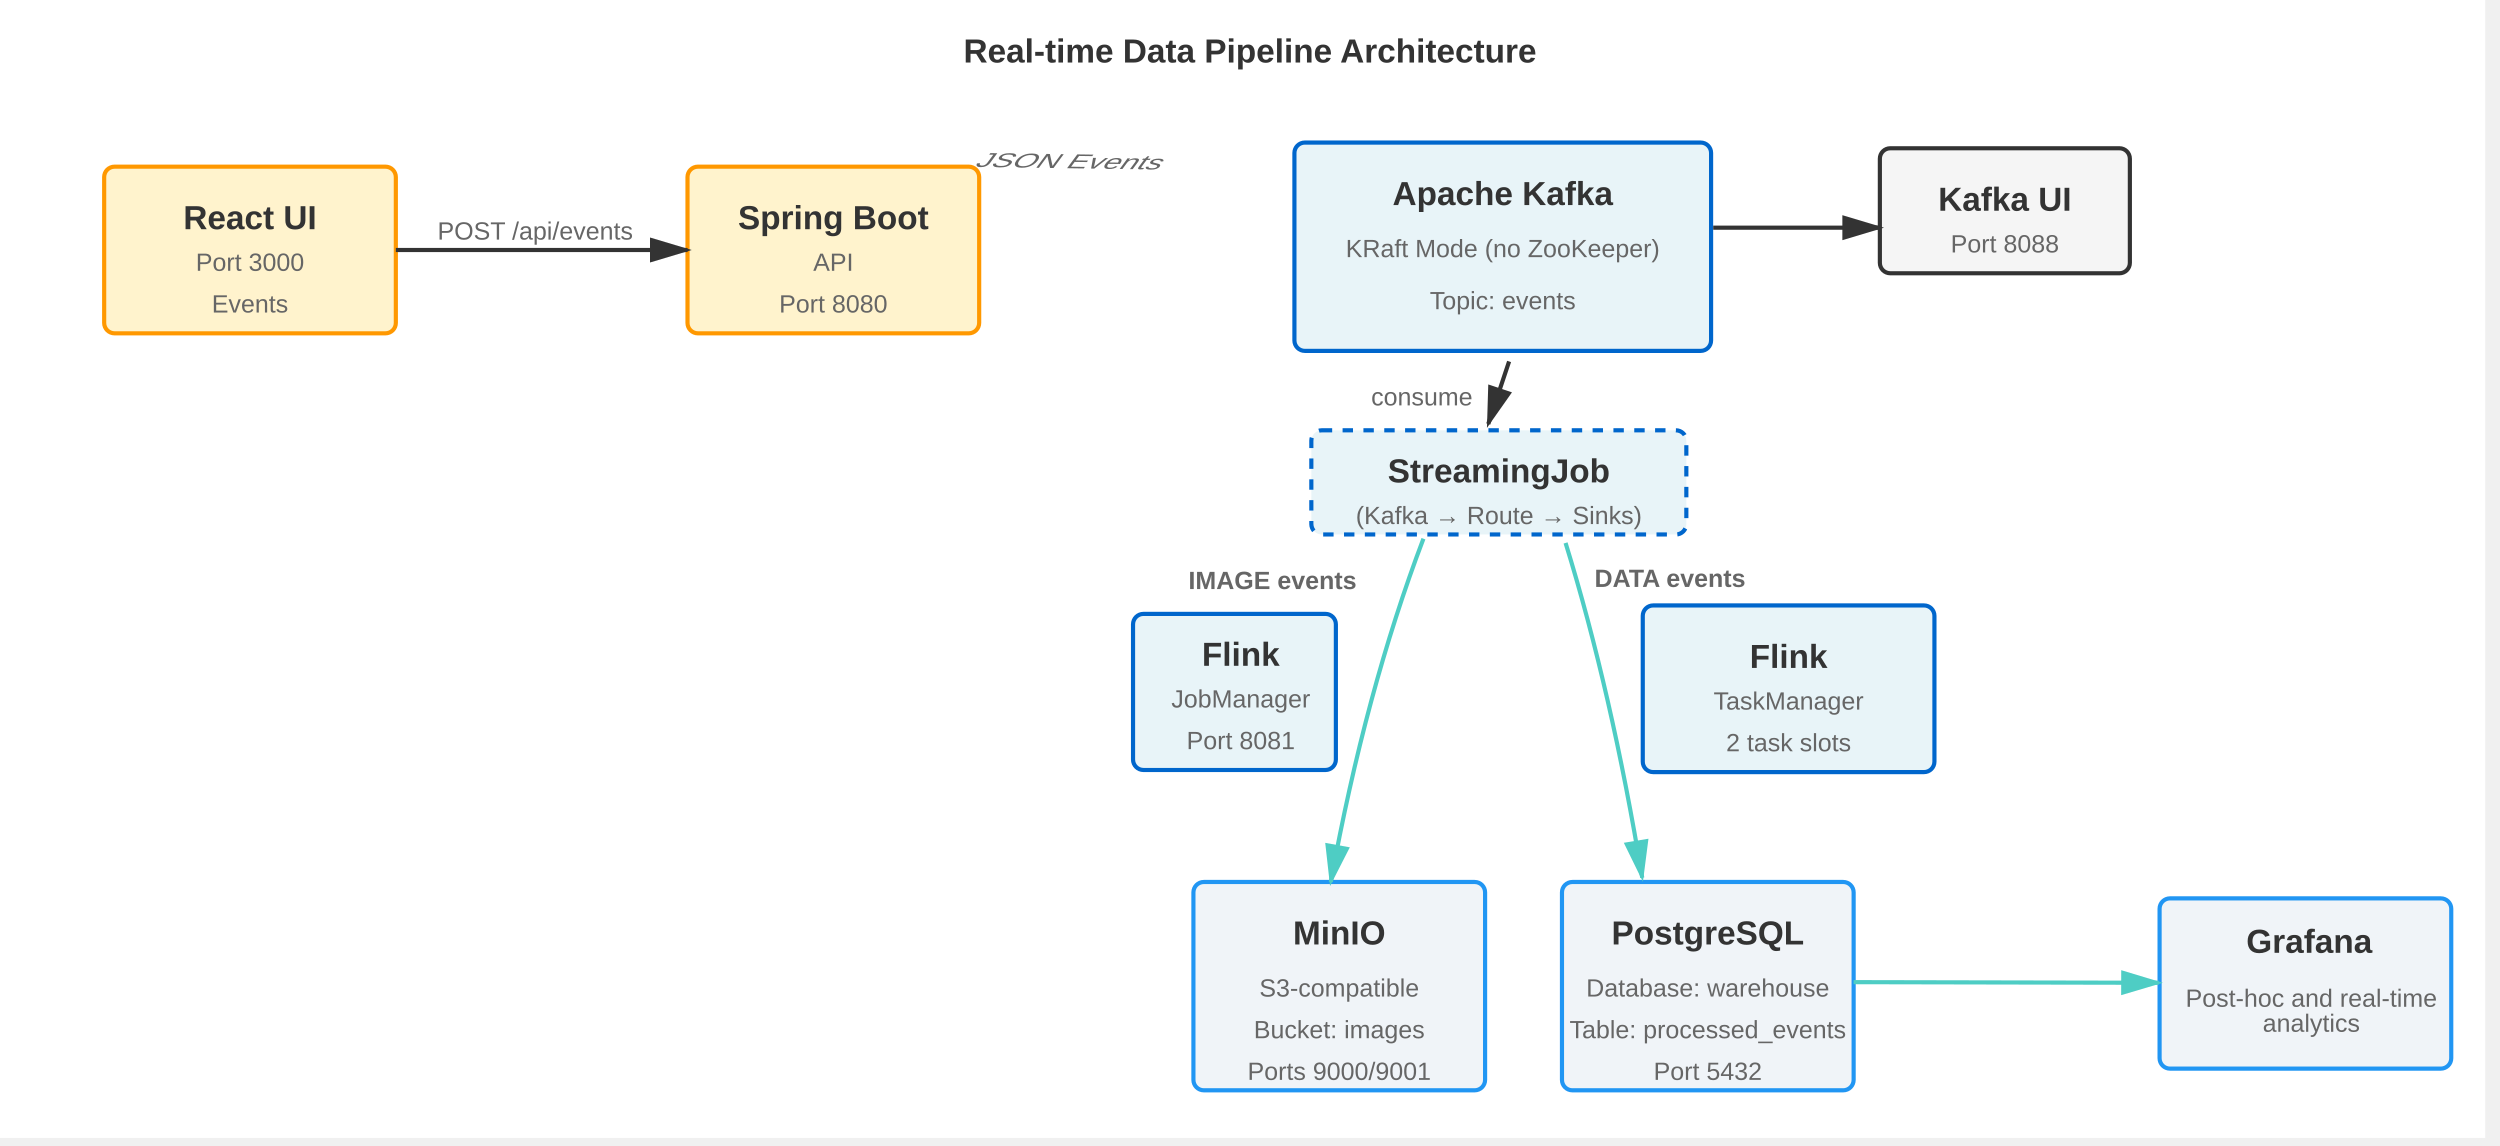
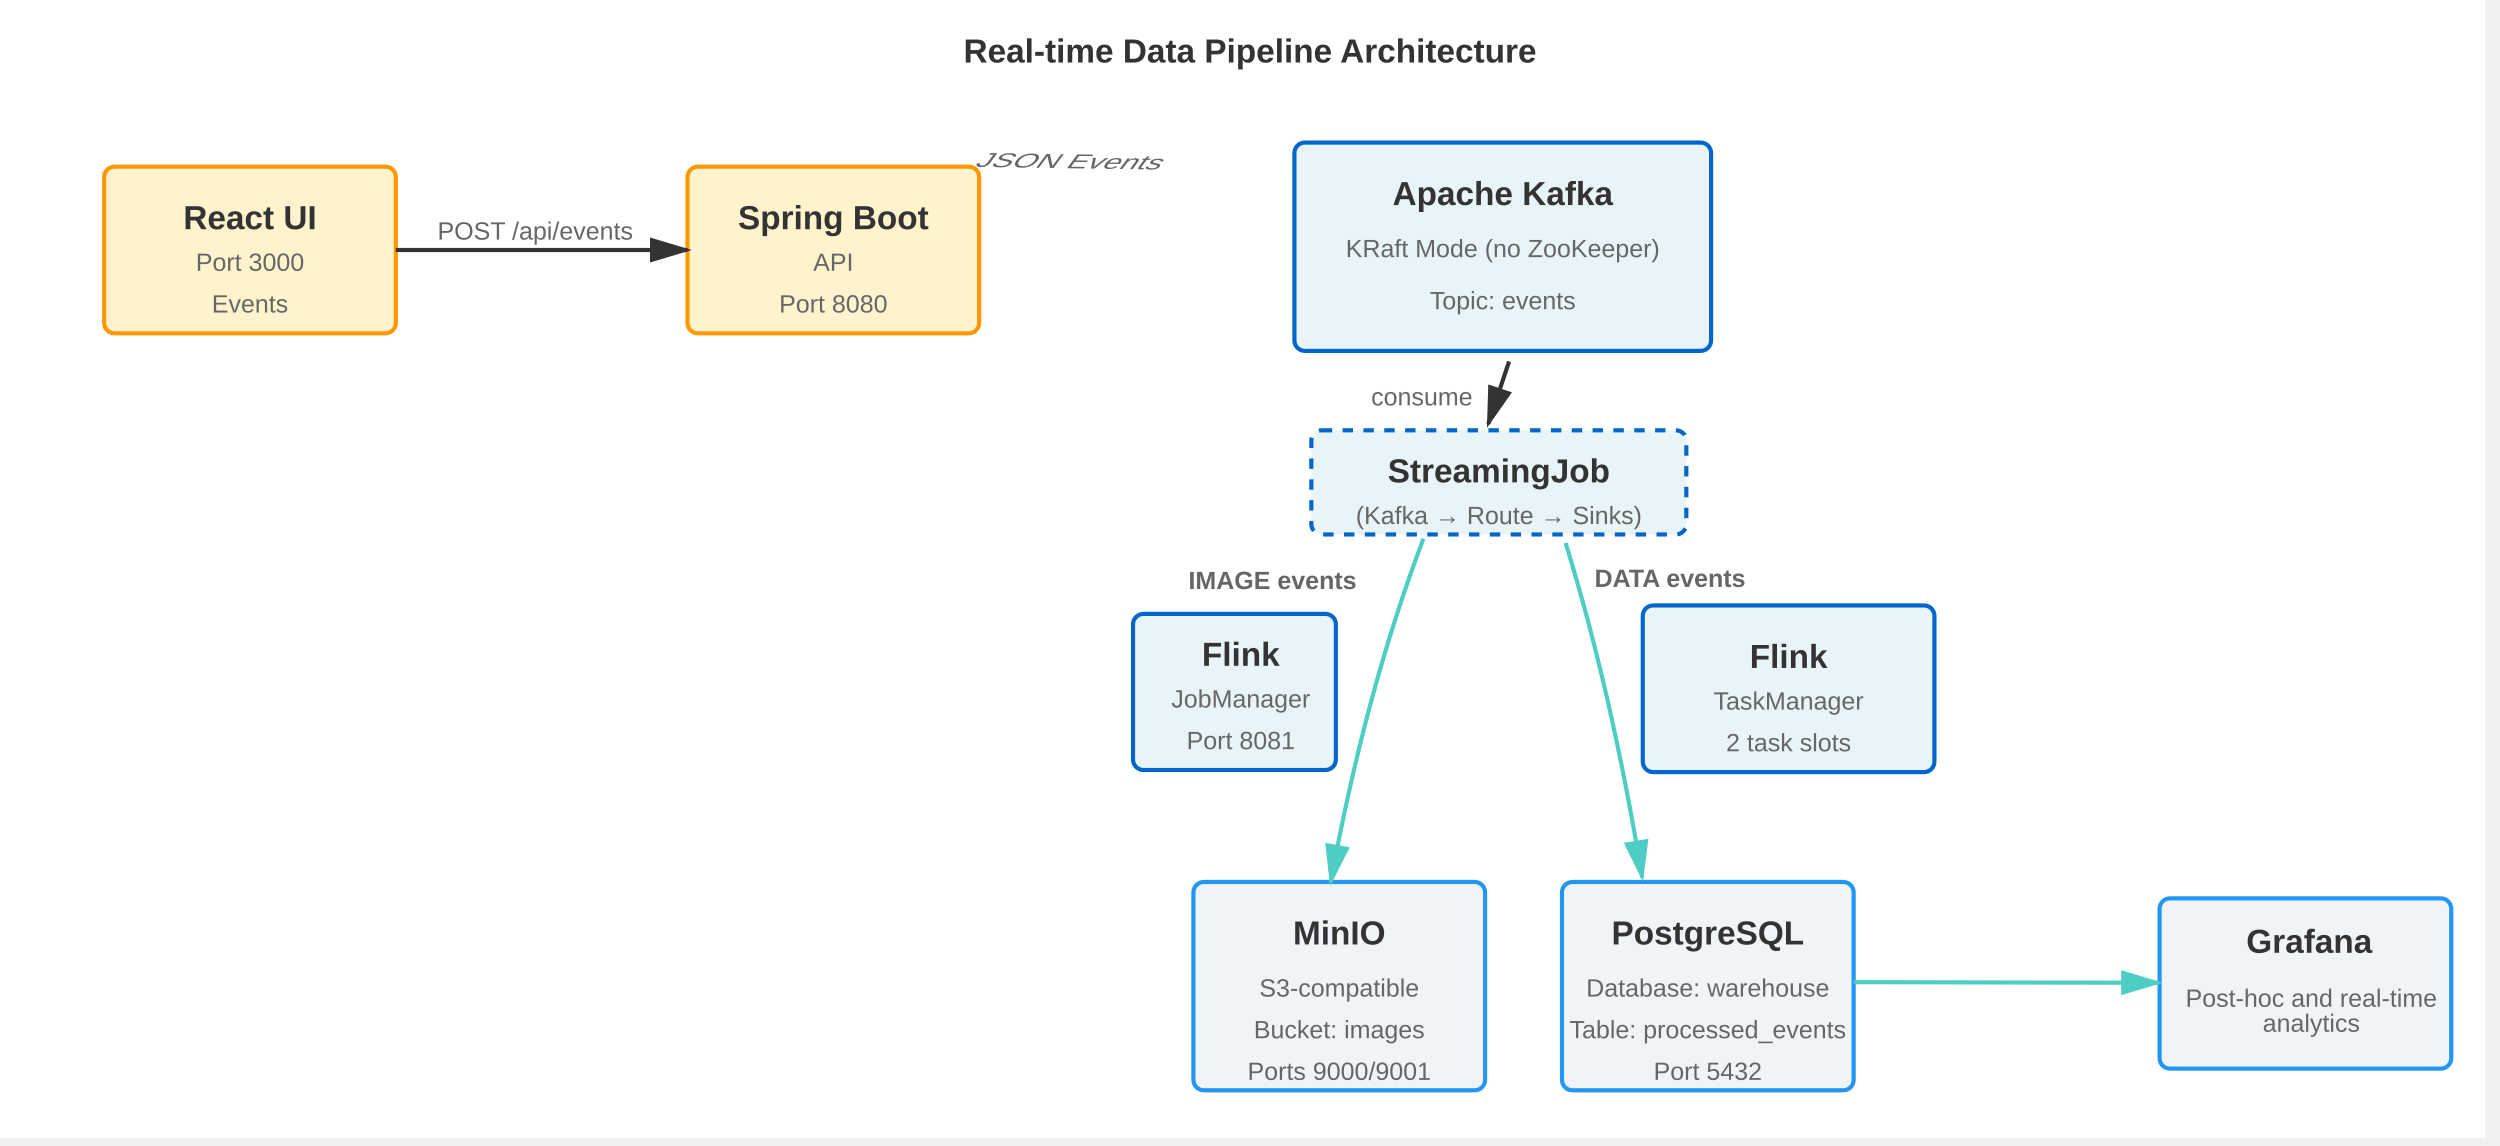
<svg xmlns="http://www.w3.org/2000/svg" viewBox="0 0 1200 550">
  <defs>
    <style>
      .box { fill: #f5f5f5; stroke: #333; stroke-width: 2; }
      .service-box { fill: #e8f4f8; stroke: #0066cc; stroke-width: 2; }
      .ingestion { fill: #fff3cd; stroke: #ff9800; stroke-width: 2; }
      .sink { fill: #f0f4f8; stroke: #2196f3; stroke-width: 2; }
      .text { font-family: Arial, sans-serif; font-size: 14px; fill: #333; }
      .title { font-family: Arial, sans-serif; font-size: 16px; font-weight: bold; fill: #333; }
      .subtitle { font-family: Arial, sans-serif; font-size: 12px; fill: #666; }
      .arrow { stroke: #333; stroke-width: 2; fill: none; marker-end: url(#arrowhead); }
      .event-arrow { stroke: #ff6b6b; stroke-width: 2; fill: none; marker-end: url(#arrowhead-red); }
      .data-arrow { stroke: #4ecdc4; stroke-width: 2; fill: none; marker-end: url(#arrowhead-teal); }
    </style>
    <marker id="arrowhead" markerWidth="10" markerHeight="10" refX="9" refY="3" orient="auto">
      <polygon points="0 0, 10 3, 0 6" fill="#333" />
    </marker>
    <marker id="arrowhead-red" markerWidth="10" markerHeight="10" refX="9" refY="3" orient="auto">
      <polygon points="0 0, 10 3, 0 6" fill="#ff6b6b" />
    </marker>
    <marker id="arrowhead-teal" markerWidth="10" markerHeight="10" refX="9" refY="3" orient="auto">
      <polygon points="0 0, 10 3, 0 6" fill="#4ecdc4" />
    </marker>
  </defs>
  <rect width="1192.89" height="546.193" fill="#ffffff" style="" />
  <text x="600" y="30" class="title" text-anchor="middle" font-size="20" style="white-space: pre;">Real-time Data Pipeline Architecture</text>
  <g id="ingestion-layer">
    <rect x="50" y="80" width="140" height="80" class="ingestion" rx="5" />
    <text x="120" y="110" class="title" text-anchor="middle" style="white-space: pre;">React UI</text>
    <text x="120" y="130" class="subtitle" text-anchor="middle" style="white-space: pre;">Port 3000</text>
    <text x="120" y="150" class="subtitle" text-anchor="middle" style="white-space: pre;">Events</text>
    <rect x="330" y="80" width="140" height="80" class="ingestion" rx="5" />
    <text x="400" y="110" class="title" text-anchor="middle" style="white-space: pre;">Spring Boot</text>
    <text x="400" y="130" class="subtitle" text-anchor="middle" style="white-space: pre;">API</text>
    <text x="400" y="150" class="subtitle" text-anchor="middle" style="white-space: pre;">Port 8080</text>
    <path d="M 190 120 L 330 120" class="arrow" />
    <text x="210" y="115" class="subtitle" style="white-space: pre;">POST /api/events</text>
  </g>
  <g transform="matrix(1, 0, 0, 1, 421.3198, -171.5736)">
    <rect x="200" y="240" width="200" height="100" class="service-box" rx="5" />
    <text x="300" y="270" class="title" text-anchor="middle" style="white-space: pre;">Apache Kafka</text>
    <text x="300" y="295" class="subtitle" text-anchor="middle" style="white-space: pre;">KRaft Mode (no ZooKeeper)</text>
    <text x="300" y="320" class="subtitle" text-anchor="middle" style="white-space: pre;">Topic: events</text>
  </g>
-   <g transform="matrix(1, 0, 0, 1, 422.335, -188.8325)">
-     <rect x="480" y="260" width="120" height="60" class="box" rx="5" />
-     <text x="540" y="290" class="title" text-anchor="middle" style="white-space: pre;">Kafka UI</text>
-     <text x="540" y="310" class="subtitle" text-anchor="middle" style="white-space: pre;">Port 8088</text>
-   </g>
  <path d="M 621.827 118.173 L 471.066 119.391" class="event-arrow" style="transform-box: fill-box; transform-origin: 50% 50%;" transform="matrix(-1, 0, 0, -1, -0.000053, 0.000011)" />
  <text x="361.32" y="209.061" class="subtitle" fill="#ff6b6b" style="white-space: pre; font-size: 12px; transform-box: fill-box; transform-origin: 50% 50%;" transform="matrix(1.230597, 0.018037, -0.59477, 0.803896, 147.2081, -94.49782)">JSON Events</text>
-   <path d="M 822.335 109.289 L 902.335 109.289" class="arrow" />
  <g transform="matrix(1, 0, 0, 1, 505.5837, -160.4061)">
    <g>
      <g>
        <rect x="38.274" y="455.076" width="97.361" height="74.924" class="service-box" rx="5" style="" />
      </g>
    </g>
    <text x="90" y="480" class="title" text-anchor="middle" style="white-space: pre;">Flink</text>
    <text x="90" y="500" class="subtitle" text-anchor="middle" style="white-space: pre;">JobManager</text>
    <text x="90" y="520" class="subtitle" text-anchor="middle" style="white-space: pre;">Port 8081</text>
  </g>
  <g transform="matrix(1, 0, 0, 1, 368.5279, -159.3909)">
    <g>
      <g>
        <g>
          <g>
            <g>
              <rect x="420" y="450" width="140" height="80" class="service-box" rx="5" />
            </g>
          </g>
        </g>
      </g>
    </g>
    <text x="490" y="480" class="title" text-anchor="middle" style="white-space: pre;">Flink</text>
    <text x="490" y="500" class="subtitle" text-anchor="middle" style="white-space: pre;">TaskManager</text>
    <text x="490" y="520" class="subtitle" text-anchor="middle" style="white-space: pre;">2 task slots</text>
  </g>
  <g transform="matrix(1, 0, 0, 1, 429.4416, -163.4518)">
    <rect x="200" y="370" width="180" height="50" class="service-box" rx="5" stroke-dasharray="5,5" />
    <g>
      <text x="290" y="395" class="title" text-anchor="middle" style="white-space: pre;">StreamingJob</text>
    </g>
    <text x="290" y="415" class="subtitle" text-anchor="middle" style="white-space: pre;">(Kafka → Route → Sinks)</text>
  </g>
  <path d="M 724.365 173.503 L 714.365 203.503" class="arrow" />
  <text x="658.147" y="194.594" class="subtitle" style="white-space: pre; font-size: 12px;">consume</text>
  <g transform="matrix(1, 0, 0, 1, 522.8427, -176.6498)">
    <rect x="50" y="600" width="140" height="100" class="sink" rx="5" />
    <text x="120" y="630" class="title" text-anchor="middle" style="white-space: pre;">MinIO</text>
    <text x="120" y="655" class="subtitle" text-anchor="middle" style="white-space: pre;">S3-compatible</text>
    <text x="120" y="675" class="subtitle" text-anchor="middle" style="white-space: pre;">Bucket: images</text>
    <text x="120" y="695" class="subtitle" text-anchor="middle" style="white-space: pre;">Ports 9000/9001</text>
  </g>
  <path d="M 683.249 258.579 C 664.721 307.399 649.899 362.324 638.782 423.351" class="data-arrow" style="" />
  <text x="570.457" y="282.741" class="subtitle" fill="#4ecdc4" font-weight="bold" style="white-space: pre; font-size: 12px;">IMAGE events</text>
  <g transform="matrix(1, 0, 0, 1, 449.7462, -176.6498)">
    <rect x="300" y="600" width="140" height="100" class="sink" rx="5" />
    <text x="370" y="630" class="title" text-anchor="middle" style="white-space: pre;">PostgreSQL</text>
    <text x="370" y="655" class="subtitle" text-anchor="middle" style="white-space: pre;">Database: warehouse</text>
    <text x="370" y="675" class="subtitle" text-anchor="middle" style="white-space: pre;">Table: processed_events</text>
    <text x="370" y="695" class="subtitle" text-anchor="middle" style="white-space: pre;">Port 5432</text>
  </g>
  <path d="M 751.472 260.609 C 766.193 308.227 778.46 361.797 788.274 421.32" class="data-arrow" style="" />
  <text x="765.381" y="281.726" class="subtitle" fill="#4ecdc4" font-weight="bold" style="white-space: pre; font-size: 12px;">DATA events</text>
  <g transform="matrix(1, 0, 0, 1, 385.7868, -60.91371)">
    <g>
      <g>
        <rect x="650.812" y="492.132" width="140" height="81.726" class="sink" rx="5" style="stroke-width: 2;" />
      </g>
    </g>
    <text x="722.656" y="518.274" class="title" text-anchor="middle" style="white-space: pre; stroke-width: 1; font-size: 16px;">Grafana</text>
    <text x="723.646" y="544.163" class="subtitle" text-anchor="middle" style="white-space: pre; stroke-width: 1; font-size: 12px;">Post-hoc and  real-time<tspan x="723.646" dy="1em">​</tspan>analytics</text>
  </g>
  <path d="M 889.72 471.429 C 948.299 471.519 997.115 471.62 1036.17 471.732" class="data-arrow" style="stroke-width: 2; transform-box: fill-box; transform-origin: 50% 50%;" />
</svg>
